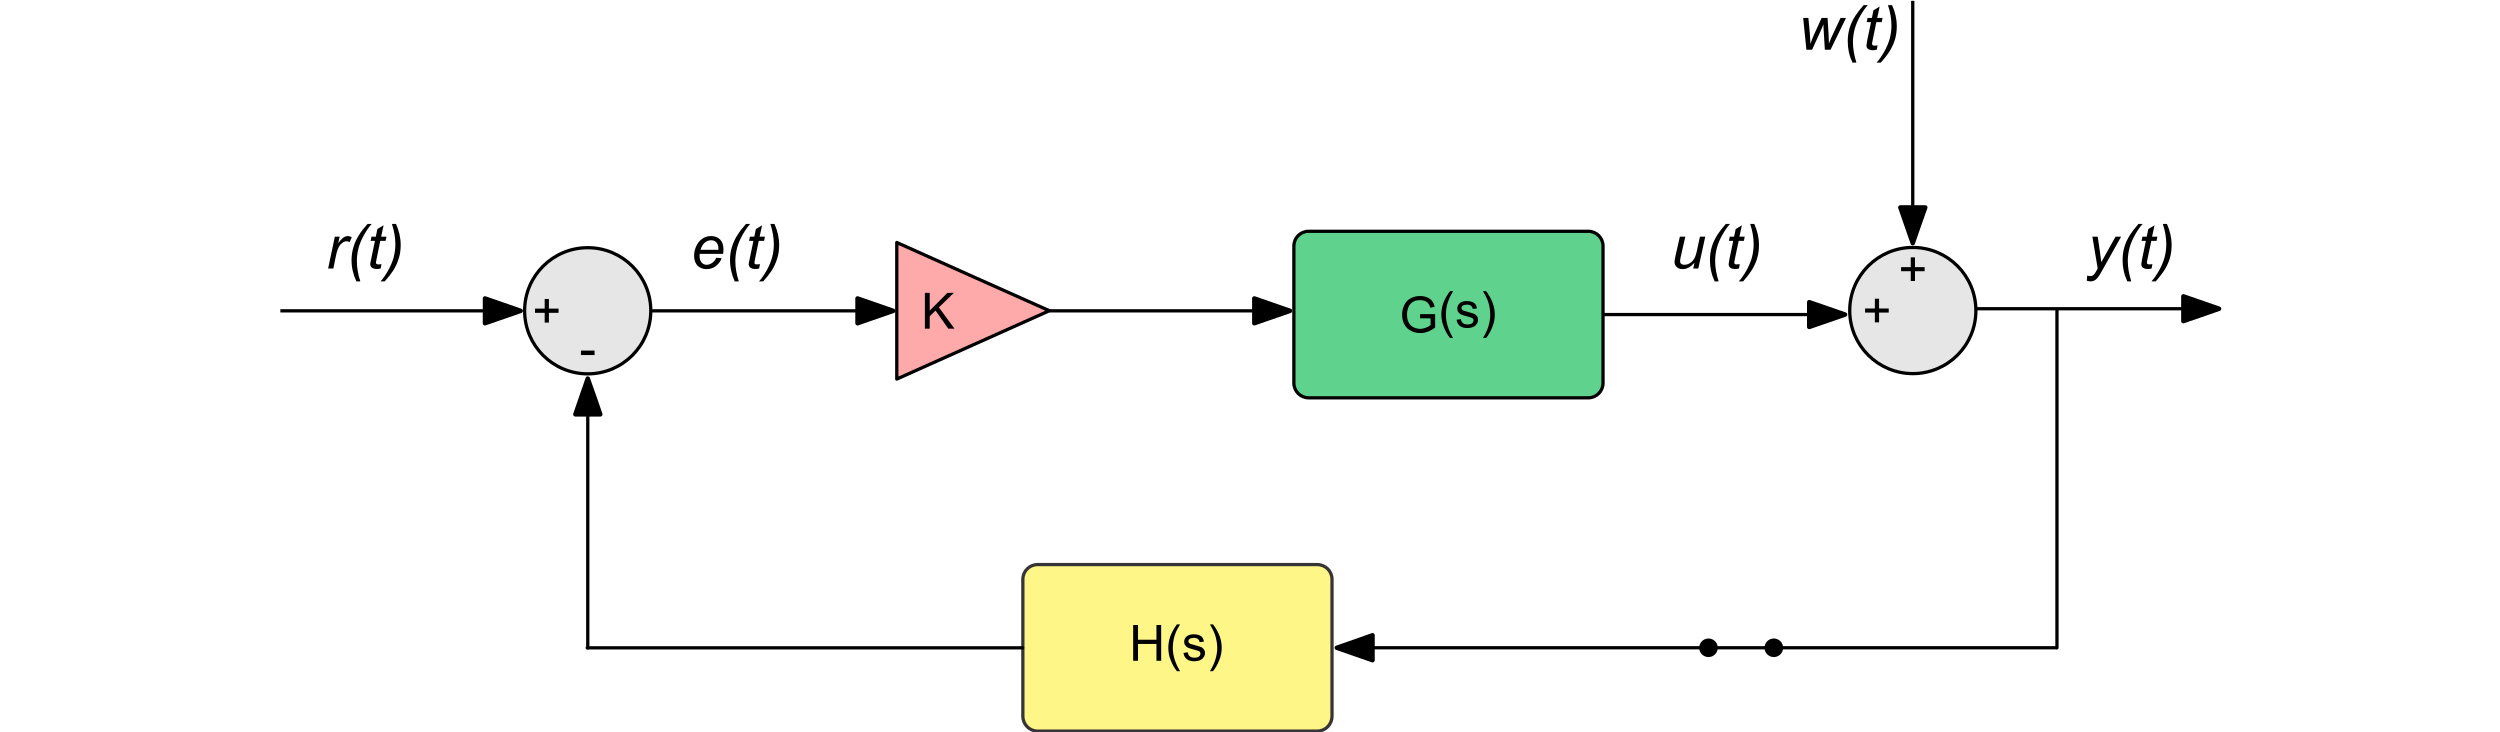
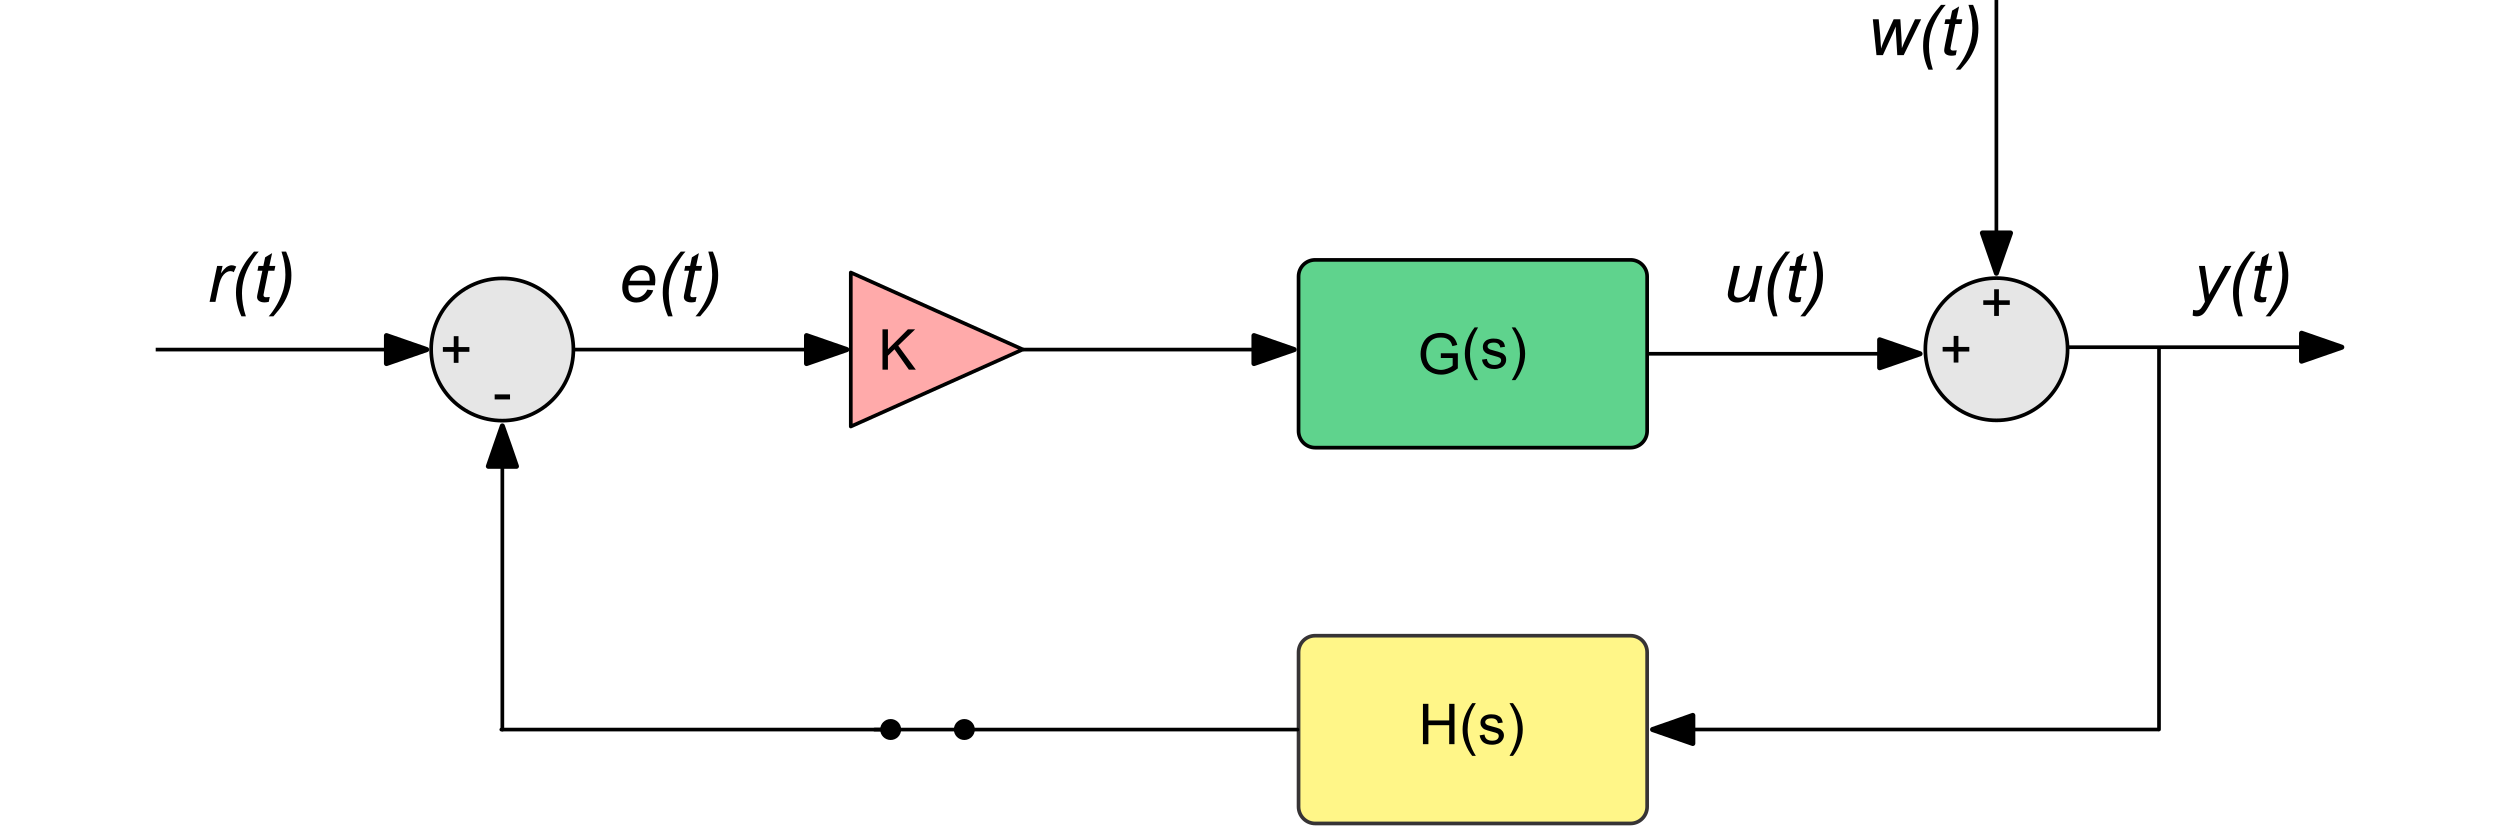
- <svg xmlns="http://www.w3.org/2000/svg" xml:space="preserve" width="714.898" height="209.303" version="1.1" style="fill-rule:evenodd" viewBox="0 0 20192.3 5911.9" id="svg2985">
+ <svg xmlns="http://www.w3.org/2000/svg" xml:space="preserve" width="634" height="209.303" version="1.1" style="fill-rule:evenodd" viewBox="0 0 17907.344 5911.9" id="svg2985">
  <defs id="defs2987">
    <style type="text/css" id="style2989">
   
    .str1 {stroke:#373435;stroke-width:26.481}
    .str0 {stroke:black;stroke-width:26.481}
    .str4 {stroke:black;stroke-width:26.481;stroke-linecap:round}
    .str3 {stroke:black;stroke-width:26.481;stroke-linecap:round;stroke-linejoin:round}
    .str2 {stroke:black;stroke-width:26.521;stroke-linecap:round;stroke-linejoin:round}
    .str5 {stroke:black;stroke-width:36.239;stroke-linecap:round;stroke-linejoin:round}
    .fil6 {fill:none}
    .fil3 {fill:#FFF688}
    .fil7 {fill:black}
    .fil0 {fill:#5FD38D}
    .fil2 {fill:#AFC6E9}
    .fil5 {fill:#E6E6E6}
    .fil4 {fill:#FFAAAA}
    .fil1 {fill:black;fill-rule:nonzero}
   
  </style>
  </defs>
-   <g id="g3269" transform="translate(2201.147,56.58204)">
-     <path class="fil0 str0" d="m 8368.424,1811.618 2259,0 c 66,0 119,53 119,119 l 0,1107 c 0,65 -53,119 -119,119 l -2259,0 c -66,0 -119,-54 -119,-119 l 0,-1107 c 0,-66 53,-119 119,-119 z" id="path2993" style="fill:#5fd38d;stroke:#000000;stroke-width:26.481" />
-     <path id="text2987" class="fil1" d="m 9268.424,2514.618 0,-34 122,0 0,108 c -18,14 -38,26 -58,33 -20,8 -40,12 -61,12 -29,0 -54,-6 -78,-19 -23,-12 -40,-29 -52,-52 -12,-23 -18,-49 -18,-77 0,-28 6,-55 18,-79 12,-24 29,-42 51,-54 22,-12 47,-18 76,-18 21,0 40,3 56,10 17,7 31,16 40,28 10,13 17,28 22,48 l -35,9 c -4,-14 -9,-26 -16,-35 -6,-8 -15,-15 -27,-20 -12,-5 -25,-7 -40,-7 -17,0 -32,2 -45,8 -13,5 -23,12 -31,21 -8,8 -14,18 -18,28 -7,18 -11,38 -11,59 0,25 4,47 13,64 9,18 22,31 39,39 17,8 35,13 54,13 16,0 32,-4 48,-10 16,-6 28,-13 36,-21 l 0,-54 -85,0 z" style="fill:#000000;fill-rule:nonzero" />
-     <path id="1" class="fil1" d="m 9510.424,2673.118 c -19,-24 -36,-53 -49,-86 -14,-33 -21,-68 -21,-103 0,-31 5,-61 15,-90 12,-33 30,-66 55,-99 l 25,0 c -15,27 -26,47 -31,59 -8,18 -14,37 -19,56 -6,25 -8,49 -8,74 0,63 19,126 58,189 l -25,0 z" style="fill:#000000;fill-rule:nonzero" />
+   <g id="g3395" transform="translate(1052.051,49.96168)">
+     <path class="fil0 str0" d="m 8368.424,1811.618 h 2259 c 66,0 119,53 119,119 v 1107 c 0,65 -53,119 -119,119 H 8368.424 c -66,0 -119,-54 -119,-119 v -1107 c 0,-66 53,-119 119,-119 z" id="path2993" style="fill:#5fd38d;stroke:#000000;stroke-width:26.481" />
+     <path id="text2987" class="fil1" d="m 9268.424,2514.618 v -34 h 122 v 108 c -18,14 -38,26 -58,33 -20,8 -40,12 -61,12 -29,0 -54,-6 -78,-19 -23,-12 -40,-29 -52,-52 -12,-23 -18,-49 -18,-77 0,-28 6,-55 18,-79 12,-24 29,-42 51,-54 22,-12 47,-18 76,-18 21,0 40,3 56,10 17,7 31,16 40,28 10,13 17,28 22,48 l -35,9 c -4,-14 -9,-26 -16,-35 -6,-8 -15,-15 -27,-20 -12,-5 -25,-7 -40,-7 -17,0 -32,2 -45,8 -13,5 -23,12 -31,21 -8,8 -14,18 -18,28 -7,18 -11,38 -11,59 0,25 4,47 13,64 9,18 22,31 39,39 17,8 35,13 54,13 16,0 32,-4 48,-10 16,-6 28,-13 36,-21 v -54 z" style="fill:#000000;fill-rule:nonzero" />
+     <path id="1" class="fil1" d="m 9510.424,2673.118 c -19,-24 -36,-53 -49,-86 -14,-33 -21,-68 -21,-103 0,-31 5,-61 15,-90 12,-33 30,-66 55,-99 h 25 c -15,27 -26,47 -31,59 -8,18 -14,37 -19,56 -6,25 -8,49 -8,74 0,63 19,126 58,189 z" style="fill:#000000;fill-rule:nonzero" />
    <path id="2" class="fil1" d="m 9563.424,2526.118 35,-5 c 2,14 7,24 16,32 9,7 22,11 38,11 16,0 28,-3 36,-10 8,-6 12,-14 12,-23 0,-8 -3,-14 -11,-19 -5,-3 -17,-7 -36,-12 -26,-7 -44,-12 -54,-17 -10,-5 -17,-11 -23,-20 -5,-8 -7,-18 -7,-28 0,-9 2,-18 6,-26 4,-8 10,-14 17,-20 6,-4 13,-7 23,-10 9,-3 20,-4 30,-4 17,0 31,2 44,7 12,5 21,11 27,19 6,8 10,19 12,33 l -34,5 c -2,-11 -7,-20 -14,-26 -8,-6 -18,-9 -32,-9 -16,0 -28,3 -35,8 -7,5 -10,12 -10,19 0,4 1,9 4,12 3,4 8,7 14,10 3,1 14,4 31,9 25,7 42,12 52,16 10,4 18,11 24,19 6,8 8,18 8,30 0,12 -3,23 -10,33 -7,11 -17,19 -30,25 -13,5 -28,8 -44,8 -27,0 -48,-5 -62,-17 -14,-11 -24,-28 -27,-50 z" style="fill:#000000;fill-rule:nonzero" />
-     <path id="3" class="fil1" d="m 9802.424,2673.118 -26,0 c 40,-63 59,-126 59,-189 0,-24 -3,-49 -8,-73 -5,-20 -11,-39 -19,-57 -5,-12 -16,-31 -32,-59 l 26,0 c 24,33 43,66 54,99 10,29 16,59 16,90 0,35 -7,70 -21,103 -13,33 -30,62 -49,86 z" style="fill:#000000;fill-rule:nonzero" />
-     <path class="fil3 str1" d="m 6179.426,4503.618 2259,0 c 66,0 119,53 119,119 l 0,1106 c 0,66 -53,120 -119,120 l -2259,0 c -66,0 -119,-54 -119,-120 l 0,-1106 c 0,-66 53,-119 119,-119 z" linespacing="125%" role="line" id="path3008" style="fill:#fff688;stroke:#373435;stroke-width:26.481" />
-     <polygon transform="translate(-4679.574,-50.38216)" id="text2995" class="fil1" points="11819,5042 11857,5042 11857,5331 11819,5331 11819,5195 11670,5195 11670,5331 11631,5331 11631,5042 11670,5042 11670,5161 11819,5161 " style="fill:#000000;fill-rule:nonzero" />
-     <path id="path3011" class="fil1" d="m 7304.426,5364.618 c -19,-24 -36,-53 -49,-86 -14,-33 -20,-68 -20,-103 0,-31 5,-61 15,-90 12,-33 30,-66 54,-99 l 26,0 c -16,27 -27,47 -32,58 -8,19 -14,37 -19,57 -5,25 -8,49 -8,74 0,63 20,126 59,189 l -26,0 z" style="fill:#000000;fill-rule:nonzero" />
-     <path id="path3013" class="fil1" d="m 7357.426,5217.618 35,-6 c 2,15 7,25 16,33 9,7 22,11 38,11 17,0 29,-3 37,-10 7,-6 11,-14 11,-23 0,-8 -3,-15 -10,-19 -5,-3 -17,-7 -37,-12 -26,-7 -43,-12 -54,-17 -10,-5 -17,-12 -22,-20 -6,-8 -8,-18 -8,-28 0,-9 2,-18 6,-26 5,-8 10,-14 18,-20 5,-4 13,-7 22,-10 10,-3 20,-4 31,-4 16,0 31,2 43,7 12,5 22,11 27,19 6,8 10,19 13,33 l -35,5 c -2,-11 -6,-20 -14,-26 -7,-6 -18,-9 -32,-9 -16,0 -28,3 -34,8 -7,5 -11,12 -11,19 0,4 2,9 4,12 3,4 8,7 14,10 4,1 14,4 31,9 25,6 43,12 53,16 10,4 17,11 23,19 6,8 9,18 9,30 0,12 -4,23 -11,33 -7,11 -17,19 -30,25 -13,5 -27,8 -44,8 -27,0 -48,-6 -62,-17 -14,-11 -23,-28 -27,-50 z" style="fill:#000000;fill-rule:nonzero" />
-     <path id="path3015" class="fil1" d="m 7596.426,5364.618 -25,0 c 39,-63 59,-126 59,-189 0,-24 -3,-49 -9,-73 -4,-20 -11,-39 -19,-57 -5,-12 -15,-31 -31,-59 l 25,0 c 25,33 43,66 55,99 10,29 15,59 15,90 0,35 -7,70 -21,103 -13,33 -30,62 -49,86 z" style="fill:#000000;fill-rule:nonzero" />
-     <path id="text2999" class="fil1" d="m 449.064,2112.118 54,-257 39,0 -12,53 c 14,-20 27,-34 39,-44 13,-9 26,-14 39,-14 9,0 20,3 32,9 l -18,41 c -7,-6 -16,-8 -24,-8 -16,0 -32,8 -48,25 -16,17 -29,48 -38,92 l -21,103 -42,0 z" style="fill:#000000;fill-rule:nonzero" />
-     <path id="path3018" class="fil1" d="m 677.064,2216.118 c -26,-56 -39,-112 -39,-171 0,-39 6,-75 16,-108 10,-34 26,-67 47,-100 13,-22 36,-50 66,-85 l 34,0 c -19,20 -39,49 -60,85 -21,37 -36,72 -46,108 -9,35 -14,70 -14,106 0,53 9,108 28,165 l -32,0 z" style="fill:#000000;fill-rule:nonzero" />
-     <path id="path3020" class="fil1" d="m 880.064,2077.118 -7,35 c -11,3 -21,4 -31,4 -17,0 -31,-4 -41,-12 -8,-7 -12,-16 -12,-27 0,-5 2,-18 7,-39 l 31,-149 -35,0 7,-34 35,0 13,-62 50,-30 -20,92 43,0 -7,34 -43,0 -29,142 c -4,18 -6,29 -6,32 0,6 2,10 5,12 3,3 7,4 14,4 10,0 18,-1 26,-2 z" style="fill:#000000;fill-rule:nonzero" />
-     <path id="path3022" class="fil1" d="m 997.064,1752.118 c 25,56 38,112 38,170 0,40 -5,76 -16,109 -10,34 -25,67 -46,100 -14,22 -36,50 -67,85 l -34,0 c 19,-20 39,-49 60,-85 21,-37 36,-73 46,-108 9,-35 14,-70 14,-106 0,-53 -9,-108 -28,-165 l 33,0 z" style="fill:#000000;fill-rule:nonzero" />
-     <path id="text3003" class="fil1" d="m 12389.064,345.118 -26,-257 42,0 11,116 4,65 c 1,4 1,14 2,29 5,-17 10,-29 13,-38 3,-9 9,-21 16,-38 l 61,-134 48,0 8,129 c 1,19 2,45 3,78 8,-22 21,-52 39,-90 l 55,-117 44,0 -125,257 -46,0 -9,-150 c -1,-10 -2,-28 -2,-55 -7,17 -15,36 -24,56 l -68,149 -46,0 z" style="fill:#000000;fill-rule:nonzero" />
-     <path id="path3025" class="fil1" d="m 12761.064,449.118 c -26,-56 -38,-112 -38,-171 0,-39 5,-75 15,-108 10,-34 26,-67 47,-100 14,-22 36,-50 66,-85 l 34,0 c -19,20 -39,49 -60,85 -21,37 -36,72 -46,108 -9,35 -14,70 -14,106 0,53 10,108 28,165 l -32,0 z" style="fill:#000000;fill-rule:nonzero" />
-     <path id="path3027" class="fil1" d="m 12964.064,310.118 -7,35 c -11,3 -21,4 -30,4 -18,0 -32,-4 -42,-12 -8,-7 -11,-16 -11,-27 0,-5 2,-18 6,-39 l 31,-149 -35,0 7,-34 35,0 13,-62 50,-30 -20,92 43,0 -7,34 -43,0 -29,142 c -4,18 -6,29 -6,32 0,6 2,9 5,12 3,3 8,4 14,4 10,0 19,-1 26,-2 z" style="fill:#000000;fill-rule:nonzero" />
-     <path id="path3029" class="fil1" d="m 13081.064,-14.882 c 25,55 38,112 38,170 0,40 -5,76 -15,109 -11,34 -26,67 -47,100 -14,22 -36,50 -67,85 l -34,0 c 19,-21 39,-49 60,-85 21,-37 36,-73 46,-108 9,-35 14,-70 14,-106 0,-53 -9,-108 -28,-165 l 33,0 z" style="fill:#000000;fill-rule:nonzero" />
-     <path id="text3007" class="fil1" d="m 14654.033,2211.118 3,-42 c 9,3 17,4 26,4 9,0 16,-2 21,-6 8,-5 15,-15 24,-30 l 14,-25 -43,-257 43,0 19,129 c 4,26 7,51 10,77 l 115,-206 45,0 -163,291 c -16,28 -30,47 -42,56 -12,9 -26,14 -42,14 -10,0 -20,-2 -30,-5 z" style="fill:#000000;fill-rule:nonzero" />
-     <path id="path3032" class="fil1" d="m 14981.033,2216.118 c -26,-56 -38,-112 -38,-171 0,-39 5,-75 15,-108 10,-34 26,-67 47,-100 14,-22 36,-50 66,-85 l 34,0 c -19,20 -39,49 -60,85 -21,37 -36,72 -46,108 -9,35 -14,70 -14,106 0,53 10,108 28,165 l -32,0 z" style="fill:#000000;fill-rule:nonzero" />
-     <path id="path3034" class="fil1" d="m 15184.033,2077.118 -7,35 c -10,3 -21,4 -30,4 -18,0 -32,-4 -42,-12 -7,-7 -11,-16 -11,-27 0,-5 2,-18 6,-39 l 31,-149 -35,0 7,-34 35,0 13,-62 50,-30 -20,92 43,0 -7,34 -42,0 -30,142 c -4,18 -6,29 -6,32 0,6 2,10 5,12 3,3 8,4 14,4 10,0 19,-1 26,-2 z" style="fill:#000000;fill-rule:nonzero" />
-     <path id="path3036" class="fil1" d="m 15301.033,1752.118 c 25,56 38,112 38,170 0,40 -5,76 -15,109 -10,34 -26,67 -47,100 -14,22 -36,50 -66,85 l -35,0 c 19,-20 39,-49 60,-85 21,-37 36,-73 46,-108 9,-35 14,-70 14,-106 0,-53 -9,-108 -28,-165 l 33,0 z" style="fill:#000000;fill-rule:nonzero" />
-     <path id="text3011" class="fil1" d="m 11485.064,2066.118 c -31,34 -62,51 -95,51 -19,0 -35,-5 -48,-16 -12,-12 -18,-26 -18,-42 0,-11 3,-29 9,-55 l 34,-149 44,0 -38,167 c -3,13 -4,24 -4,32 0,9 3,16 9,20 6,5 14,8 26,8 12,0 25,-3 36,-9 12,-6 23,-14 31,-24 9,-10 16,-22 21,-36 4,-8 8,-24 13,-46 l 24,-112 43,0 -56,257 -41,0 10,-46 z" style="fill:#000000;fill-rule:nonzero" />
-     <path id="path3039" class="fil1" d="m 11648.064,2216.118 c -26,-56 -38,-112 -38,-171 0,-39 5,-75 15,-108 10,-34 26,-67 47,-100 14,-22 36,-50 66,-85 l 34,0 c -19,20 -39,49 -60,85 -21,37 -36,72 -46,108 -9,35 -14,70 -14,106 0,53 10,108 28,165 l -32,0 z" style="fill:#000000;fill-rule:nonzero" />
-     <path id="path3041" class="fil1" d="m 11851.064,2077.118 -7,35 c -10,3 -21,4 -30,4 -18,0 -32,-4 -42,-12 -7,-7 -11,-16 -11,-27 0,-5 2,-18 6,-39 l 31,-149 -35,0 7,-34 35,0 13,-62 50,-30 -20,92 43,0 -7,34 -42,0 -30,142 c -4,18 -6,29 -6,32 0,6 2,10 5,12 3,3 8,4 14,4 10,0 19,-1 26,-2 z" style="fill:#000000;fill-rule:nonzero" />
-     <path id="path3043" class="fil1" d="m 11968.064,1752.118 c 25,56 38,112 38,170 0,40 -5,76 -15,109 -10,34 -26,67 -47,100 -14,22 -36,50 -66,85 l -35,0 c 19,-20 39,-49 60,-85 21,-37 36,-73 46,-108 9,-35 14,-70 14,-106 0,-53 -9,-108 -28,-165 l 33,0 z" style="fill:#000000;fill-rule:nonzero" />
-     <path id="text3015" class="fil1" d="m 3584.064,2025.118 43,4 c -6,21 -21,41 -42,60 -22,19 -49,28 -79,28 -19,0 -37,-4 -53,-13 -15,-8 -28,-21 -36,-38 -8,-17 -12,-36 -12,-57 0,-28 6,-55 19,-81 13,-27 30,-46 51,-59 20,-13 43,-19 67,-19 30,0 55,10 73,28 18,19 27,45 27,78 0,12 -1,25 -3,38 l -189,0 c -1,5 -1,10 -1,14 0,24 5,42 16,55 11,13 25,19 41,19 15,0 30,-5 44,-15 15,-10 26,-24 34,-42 z m -127,-64 144,0 c 0,-5 0,-8 0,-10 0,-22 -5,-38 -16,-50 -11,-12 -25,-17 -43,-17 -18,0 -35,6 -51,19 -15,13 -27,32 -34,58 z" style="fill:#000000;fill-rule:nonzero" />
-     <path id="path3046" class="fil1" d="m 3733.064,2216.118 c -25,-56 -38,-112 -38,-171 0,-39 5,-75 16,-108 10,-34 25,-67 47,-100 13,-22 35,-50 66,-85 l 34,0 c -19,20 -39,49 -60,85 -21,37 -36,72 -46,108 -9,35 -14,70 -14,106 0,53 9,108 28,165 l -33,0 z" style="fill:#000000;fill-rule:nonzero" />
-     <path id="path3048" class="fil1" d="m 3937.064,2077.118 -7,35 c -11,3 -21,4 -31,4 -17,0 -31,-4 -41,-12 -8,-7 -12,-16 -12,-27 0,-5 2,-18 7,-39 l 31,-149 -35,0 7,-34 35,0 13,-62 50,-30 -20,92 43,0 -7,34 -43,0 -29,142 c -4,18 -6,29 -6,32 0,6 2,10 4,12 3,3 8,4 15,4 10,0 18,-1 26,-2 z" style="fill:#000000;fill-rule:nonzero" />
-     <path id="path3050" class="fil1" d="m 4054.064,1752.118 c 25,56 38,112 38,170 0,40 -5,76 -16,109 -10,34 -25,67 -46,100 -14,22 -36,50 -67,85 l -34,0 c 19,-20 39,-49 60,-85 21,-37 36,-73 46,-108 9,-35 14,-70 14,-106 0,-53 -10,-108 -28,-165 l 33,0 z" style="fill:#000000;fill-rule:nonzero" />
-     <polygon transform="translate(63.06361,-49.88216)" id="path5408" class="fil4 str2" points="4979,3055 4979,2503 4979,1952 5595,2228 6211,2503 5595,2779 " linespacing="125%" role="line" type="star" sides="3" cx="128.794" cy="502.334" r1="37.894" r2="18.947" arg1="0" arg2="1.047" flatsided="false" rounded="0" randomized="0" transform-center-x="-6.106" style="fill:#ffaaaa;stroke:#000000;stroke-width:26.521;stroke-linecap:round;stroke-linejoin:round" />
-     <polygon transform="translate(63.06361,-49.88216)" id="text3019" class="fil1" points="5245,2359 5245,2502 5388,2359 5440,2359 5319,2476 5445,2648 5395,2648 5292,2502 5245,2548 5245,2648 5206,2648 5206,2359 " style="fill:#000000;fill-rule:nonzero" />
+     <path id="3" class="fil1" d="m 9802.424,2673.118 h -26 c 40,-63 59,-126 59,-189 0,-24 -3,-49 -8,-73 -5,-20 -11,-39 -19,-57 -5,-12 -16,-31 -32,-59 h 26 c 24,33 43,66 54,99 10,29 16,59 16,90 0,35 -7,70 -21,103 -13,33 -30,62 -49,86 z" style="fill:#000000;fill-rule:nonzero" />
+     <path id="text2999" class="fil1" d="m 449.064,2112.118 54,-257 h 39 l -12,53 c 14,-20 27,-34 39,-44 13,-9 26,-14 39,-14 9,0 20,3 32,9 l -18,41 c -7,-6 -16,-8 -24,-8 -16,0 -32,8 -48,25 -16,17 -29,48 -38,92 l -21,103 z" style="fill:#000000;fill-rule:nonzero" />
+     <path id="path3018" class="fil1" d="m 677.064,2216.118 c -26,-56 -39,-112 -39,-171 0,-39 6,-75 16,-108 10,-34 26,-67 47,-100 13,-22 36,-50 66,-85 h 34 c -19,20 -39,49 -60,85 -21,37 -36,72 -46,108 -9,35 -14,70 -14,106 0,53 9,108 28,165 z" style="fill:#000000;fill-rule:nonzero" />
+     <path id="path3020" class="fil1" d="m 880.064,2077.118 -7,35 c -11,3 -21,4 -31,4 -17,0 -31,-4 -41,-12 -8,-7 -12,-16 -12,-27 0,-5 2,-18 7,-39 l 31,-149 h -35 l 7,-34 h 35 l 13,-62 50,-30 -20,92 h 43 l -7,34 h -43 l -29,142 c -4,18 -6,29 -6,32 0,6 2,10 5,12 3,3 7,4 14,4 10,0 18,-1 26,-2 z" style="fill:#000000;fill-rule:nonzero" />
+     <path id="path3022" class="fil1" d="m 997.064,1752.118 c 25,56 38,112 38,170 0,40 -5,76 -16,109 -10,34 -25,67 -46,100 -14,22 -36,50 -67,85 h -34 c 19,-20 39,-49 60,-85 21,-37 36,-73 46,-108 9,-35 14,-70 14,-106 0,-53 -9,-108 -28,-165 z" style="fill:#000000;fill-rule:nonzero" />
+     <path id="text3003" class="fil1" d="m 12389.064,345.118 -26,-257 h 42 l 11,116 4,65 c 1,4 1,14 2,29 5,-17 10,-29 13,-38 3,-9 9,-21 16,-38 l 61,-134 h 48 l 8,129 c 1,19 2,45 3,78 8,-22 21,-52 39,-90 l 55,-117 h 44 l -125,257 h -46 l -9,-150 c -1,-10 -2,-28 -2,-55 -7,17 -15,36 -24,56 l -68,149 z" style="fill:#000000;fill-rule:nonzero" />
+     <path id="path3025" class="fil1" d="m 12761.064,449.118 c -26,-56 -38,-112 -38,-171 0,-39 5,-75 15,-108 10,-34 26,-67 47,-100 14,-22 36,-50 66,-85 h 34 c -19,20 -39,49 -60,85 -21,37 -36,72 -46,108 -9,35 -14,70 -14,106 0,53 10,108 28,165 z" style="fill:#000000;fill-rule:nonzero" />
+     <path id="path3027" class="fil1" d="m 12964.064,310.118 -7,35 c -11,3 -21,4 -30,4 -18,0 -32,-4 -42,-12 -8,-7 -11,-16 -11,-27 0,-5 2,-18 6,-39 l 31,-149 h -35 l 7,-34 h 35 l 13,-62 50,-30 -20,92 h 43 l -7,34 h -43 l -29,142 c -4,18 -6,29 -6,32 0,6 2,9 5,12 3,3 8,4 14,4 10,0 19,-1 26,-2 z" style="fill:#000000;fill-rule:nonzero" />
+     <path id="path3029" class="fil1" d="m 13081.064,-14.882 c 25,55 38,112 38,170 0,40 -5,76 -15,109 -11,34 -26,67 -47,100 -14,22 -36,50 -67,85 h -34 c 19,-21 39,-49 60,-85 21,-37 36,-73 46,-108 9,-35 14,-70 14,-106 0,-53 -9,-108 -28,-165 z" style="fill:#000000;fill-rule:nonzero" />
+     <path id="text3007" class="fil1" d="m 14654.033,2211.118 3,-42 c 9,3 17,4 26,4 9,0 16,-2 21,-6 8,-5 15,-15 24,-30 l 14,-25 -43,-257 h 43 l 19,129 c 4,26 7,51 10,77 l 115,-206 h 45 l -163,291 c -16,28 -30,47 -42,56 -12,9 -26,14 -42,14 -10,0 -20,-2 -30,-5 z" style="fill:#000000;fill-rule:nonzero" />
+     <path id="path3032" class="fil1" d="m 14981.033,2216.118 c -26,-56 -38,-112 -38,-171 0,-39 5,-75 15,-108 10,-34 26,-67 47,-100 14,-22 36,-50 66,-85 h 34 c -19,20 -39,49 -60,85 -21,37 -36,72 -46,108 -9,35 -14,70 -14,106 0,53 10,108 28,165 z" style="fill:#000000;fill-rule:nonzero" />
+     <path id="path3034" class="fil1" d="m 15184.033,2077.118 -7,35 c -10,3 -21,4 -30,4 -18,0 -32,-4 -42,-12 -7,-7 -11,-16 -11,-27 0,-5 2,-18 6,-39 l 31,-149 h -35 l 7,-34 h 35 l 13,-62 50,-30 -20,92 h 43 l -7,34 h -42 l -30,142 c -4,18 -6,29 -6,32 0,6 2,10 5,12 3,3 8,4 14,4 10,0 19,-1 26,-2 z" style="fill:#000000;fill-rule:nonzero" />
+     <path id="path3036" class="fil1" d="m 15301.033,1752.118 c 25,56 38,112 38,170 0,40 -5,76 -15,109 -10,34 -26,67 -47,100 -14,22 -36,50 -66,85 h -35 c 19,-20 39,-49 60,-85 21,-37 36,-73 46,-108 9,-35 14,-70 14,-106 0,-53 -9,-108 -28,-165 z" style="fill:#000000;fill-rule:nonzero" />
+     <path id="text3011" class="fil1" d="m 11485.064,2066.118 c -31,34 -62,51 -95,51 -19,0 -35,-5 -48,-16 -12,-12 -18,-26 -18,-42 0,-11 3,-29 9,-55 l 34,-149 h 44 l -38,167 c -3,13 -4,24 -4,32 0,9 3,16 9,20 6,5 14,8 26,8 12,0 25,-3 36,-9 12,-6 23,-14 31,-24 9,-10 16,-22 21,-36 4,-8 8,-24 13,-46 l 24,-112 h 43 l -56,257 h -41 z" style="fill:#000000;fill-rule:nonzero" />
+     <path id="path3039" class="fil1" d="m 11648.064,2216.118 c -26,-56 -38,-112 -38,-171 0,-39 5,-75 15,-108 10,-34 26,-67 47,-100 14,-22 36,-50 66,-85 h 34 c -19,20 -39,49 -60,85 -21,37 -36,72 -46,108 -9,35 -14,70 -14,106 0,53 10,108 28,165 z" style="fill:#000000;fill-rule:nonzero" />
+     <path id="path3041" class="fil1" d="m 11851.064,2077.118 -7,35 c -10,3 -21,4 -30,4 -18,0 -32,-4 -42,-12 -7,-7 -11,-16 -11,-27 0,-5 2,-18 6,-39 l 31,-149 h -35 l 7,-34 h 35 l 13,-62 50,-30 -20,92 h 43 l -7,34 h -42 l -30,142 c -4,18 -6,29 -6,32 0,6 2,10 5,12 3,3 8,4 14,4 10,0 19,-1 26,-2 z" style="fill:#000000;fill-rule:nonzero" />
+     <path id="path3043" class="fil1" d="m 11968.064,1752.118 c 25,56 38,112 38,170 0,40 -5,76 -15,109 -10,34 -26,67 -47,100 -14,22 -36,50 -66,85 h -35 c 19,-20 39,-49 60,-85 21,-37 36,-73 46,-108 9,-35 14,-70 14,-106 0,-53 -9,-108 -28,-165 z" style="fill:#000000;fill-rule:nonzero" />
+     <path id="text3015" class="fil1" d="m 3584.064,2025.118 43,4 c -6,21 -21,41 -42,60 -22,19 -49,28 -79,28 -19,0 -37,-4 -53,-13 -15,-8 -28,-21 -36,-38 -8,-17 -12,-36 -12,-57 0,-28 6,-55 19,-81 13,-27 30,-46 51,-59 20,-13 43,-19 67,-19 30,0 55,10 73,28 18,19 27,45 27,78 0,12 -1,25 -3,38 h -189 c -1,5 -1,10 -1,14 0,24 5,42 16,55 11,13 25,19 41,19 15,0 30,-5 44,-15 15,-10 26,-24 34,-42 z m -127,-64 h 144 c 0,-5 0,-8 0,-10 0,-22 -5,-38 -16,-50 -11,-12 -25,-17 -43,-17 -18,0 -35,6 -51,19 -15,13 -27,32 -34,58 z" style="fill:#000000;fill-rule:nonzero" />
+     <path id="path3046" class="fil1" d="m 3733.064,2216.118 c -25,-56 -38,-112 -38,-171 0,-39 5,-75 16,-108 10,-34 25,-67 47,-100 13,-22 35,-50 66,-85 h 34 c -19,20 -39,49 -60,85 -21,37 -36,72 -46,108 -9,35 -14,70 -14,106 0,53 9,108 28,165 z" style="fill:#000000;fill-rule:nonzero" />
+     <path id="path3048" class="fil1" d="m 3937.064,2077.118 -7,35 c -11,3 -21,4 -31,4 -17,0 -31,-4 -41,-12 -8,-7 -12,-16 -12,-27 0,-5 2,-18 7,-39 l 31,-149 h -35 l 7,-34 h 35 l 13,-62 50,-30 -20,92 h 43 l -7,34 h -43 l -29,142 c -4,18 -6,29 -6,32 0,6 2,10 4,12 3,3 8,4 15,4 10,0 18,-1 26,-2 z" style="fill:#000000;fill-rule:nonzero" />
+     <path id="path3050" class="fil1" d="m 4054.064,1752.118 c 25,56 38,112 38,170 0,40 -5,76 -16,109 -10,34 -25,67 -46,100 -14,22 -36,50 -67,85 h -34 c 19,-20 39,-49 60,-85 21,-37 36,-73 46,-108 9,-35 14,-70 14,-106 0,-53 -10,-108 -28,-165 z" style="fill:#000000;fill-rule:nonzero" />
+     <polygon transform="translate(63.06361,-49.88216)" id="path5408" class="fil4 str2" points="6211,2503 5595,2779 4979,3055 4979,2503 4979,1952 5595,2228 " linespacing="125%" role="line" type="star" sides="3" cx="128.794" cy="502.334" r1="37.894" r2="18.947" arg1="0" arg2="1.047" flatsided="false" rounded="0" randomized="0" transform-center-x="-6.106" style="fill:#ffaaaa;stroke:#000000;stroke-width:26.521;stroke-linecap:round;stroke-linejoin:round" />
+     <polygon transform="translate(63.06361,-49.88216)" id="text3019" class="fil1" points="5319,2476 5445,2648 5395,2648 5292,2502 5245,2548 5245,2648 5206,2648 5206,2359 5245,2359 5245,2502 5388,2359 5440,2359 " style="fill:#000000;fill-rule:nonzero" />
    <path id="path3052" class="fil5 str0" d="m 13758.064,2452.118 c 0,281 -228,509 -509,509 -281,0 -510,-228 -510,-509 0,-282 229,-510 510,-510 281,0 509,228 509,510 z" linespacing="125%" role="line" type="arc" cx="535.886" cy="513.951" rx="15.152" ry="15.152" style="fill:#e6e6e6;stroke:#000000;stroke-width:26.481" />
    <path id="path3822" class="fil5 str0" d="m 3055.064,2453.118 c 0,282 -228,510 -509,510 -282,0 -510,-228 -510,-510 0,-281 228,-509 510,-509 281,0 509,228 509,509 z" ry="15.152" rx="15.152" cy="513.951" cx="535.886" type="arc" style="fill:#e6e6e6;stroke:#000000;stroke-width:26.481" />
    <line id="path3824" class="fil6 str0" x1="6273.064" y1="2454.118" x2="8192.064" y2="2454.118" connector-curvature="0" style="fill:none;stroke:#000000;stroke-width:26.481" />
    <line id="path4270" class="fil6 str0" x1="10751.063" y1="2484.118" x2="12691.063" y2="2484.118" connector-curvature="0" style="fill:none;stroke:#000000;stroke-width:26.481" />
    <line id="path4272" class="fil6 str0" x1="13765.063" y1="2437.118" x2="15705.063" y2="2437.118" connector-curvature="0" style="fill:none;stroke:#000000;stroke-width:26.481" />
-     <line id="path4276" class="fil6 str3" x1="11610.853" y1="5175.618" x2="8608.066" y2="5175.618" connector-curvature="0" style="fill:none;stroke:#000000;stroke-width:26.481;stroke-linecap:round;stroke-linejoin:round" />
    <line id="path4278" class="fil6 str3" x1="14412.9" y1="5175.553" x2="14412.9" y2="2443.44" connector-curvature="0" style="fill:none;stroke:#000000;stroke-width:26.481;stroke-linecap:round;stroke-linejoin:round" />
-     <line id="path4280" class="fil6 str3" x1="6058.191" y1="5176.118" x2="2541.54" y2="5176.118" connector-curvature="0" style="fill:none;stroke:#000000;stroke-width:26.481;stroke-linecap:round;stroke-linejoin:round" />
+     <line id="path4280" class="fil6 str3" x1="5301.608" y1="5176.118" x2="2538.702" y2="5176.118" connector-curvature="0" style="fill:none;stroke:#000000;stroke-width:26.475;stroke-linecap:round;stroke-linejoin:round;stroke-dasharray:none" />
    <line id="path4646" class="fil6 str4" x1="2546.064" y1="3017.118" x2="2546.064" y2="5176.118" connector-curvature="0" style="fill:none;stroke:#000000;stroke-width:26.481;stroke-linecap:round" />
-     <polygon transform="translate(63.06361,-49.88216)" id="text5390" class="fil1" points="2057,2520 2057,2486 2135,2486 2135,2408 2169,2408 2169,2486 2247,2486 2247,2520 2169,2520 2169,2599 2135,2599 2135,2520 " style="fill:#000000;fill-rule:nonzero" />
+     <polygon transform="translate(63.06361,-49.88216)" id="text5390" class="fil1" points="2169,2408 2169,2486 2247,2486 2247,2520 2169,2520 2169,2599 2135,2599 2135,2520 2057,2520 2057,2486 2135,2486 2135,2408 " style="fill:#000000;fill-rule:nonzero" />
    <polygon transform="translate(63.06361,-49.88216)" id="text5394" class="fil1" points="2538,2825 2538,2861 2428,2861 2428,2825 " style="fill:#000000;fill-rule:nonzero" />
-     <polygon transform="translate(63.06361,-49.88216)" id="text5398" class="fil1" points="12800,2518 12800,2485 12879,2485 12879,2406 12913,2406 12913,2485 12991,2485 12991,2518 12913,2518 12913,2597 12879,2597 12879,2518 " style="fill:#000000;fill-rule:nonzero" />
-     <polygon transform="translate(63.06361,-49.88216)" id="text5402" class="fil1" points="13091,2184 13091,2151 13169,2151 13169,2072 13203,2072 13203,2151 13281,2151 13281,2184 13203,2184 13203,2263 13169,2263 13169,2184 " style="fill:#000000;fill-rule:nonzero" />
+     <polygon transform="translate(63.06361,-49.88216)" id="text5398" class="fil1" points="12913,2406 12913,2485 12991,2485 12991,2518 12913,2518 12913,2597 12879,2597 12879,2518 12800,2518 12800,2485 12879,2485 12879,2406 " style="fill:#000000;fill-rule:nonzero" />
+     <polygon transform="translate(63.06361,-49.88216)" id="text5402" class="fil1" points="13203,2072 13203,2151 13281,2151 13281,2184 13203,2184 13203,2263 13169,2263 13169,2184 13091,2184 13091,2151 13169,2151 13169,2072 " style="fill:#000000;fill-rule:nonzero" />
    <line id="path5406" class="fil6 str0" x1="13248.063" y1="-49.882" x2="13248.063" y2="1890.118" linespacing="125%" role="line" connector-curvature="0" style="fill:none;stroke:#000000;stroke-width:26.481" />
    <line id="path5410" class="fil6 str0" x1="3064.064" y1="2454.118" x2="4983.064" y2="2454.118" connector-curvature="0" style="fill:none;stroke:#000000;stroke-width:26.481" />
    <line id="path5412" class="fil6 str0" x1="63.064" y1="2454.118" x2="1982.064" y2="2454.118" connector-curvature="0" style="fill:none;stroke:#000000;stroke-width:26.481" />
-     <polygon transform="translate(63.06361,-49.88216)" id="path5980" class="fil7 str5" points="1653,2604 1653,2504 1653,2404 1797,2454 1941,2504 1797,2554 " type="star" sides="3" cx="49.286" cy="45.856" r1="6.074" r2="3.037" arg1="0" arg2="1.047" flatsided="false" rounded="0" randomized="0" transform-center-x="-1.429" style="fill:#000000;stroke:#000000;stroke-width:36.239;stroke-linecap:round;stroke-linejoin:round" />
-     <polygon transform="translate(63.06361,-49.88216)" id="path5980_0" class="fil7 str5" points="2584,3340 2483,3340 2383,3340 2433,3195 2483,3051 2534,3195 " type="star" sides="3" cx="49.286" cy="45.856" r1="6.074" r2="3.037" arg1="0" arg2="1.047" flatsided="false" rounded="0" randomized="0" transform-center-x="-1.429" style="fill:#000000;stroke:#000000;stroke-width:36.239;stroke-linecap:round;stroke-linejoin:round" />
-     <polygon transform="translate(63.06361,-49.88216)" id="path5980_1" class="fil7 str5" points="4662,2604 4662,2504 4662,2404 4806,2454 4950,2504 4806,2554 " type="star" sides="3" cx="49.286" cy="45.856" r1="6.074" r2="3.037" arg1="0" arg2="1.047" flatsided="false" rounded="0" randomized="0" transform-center-x="-1.429" style="fill:#000000;stroke:#000000;stroke-width:36.239;stroke-linecap:round;stroke-linejoin:round" />
-     <polygon transform="translate(63.06361,-49.88216)" id="path5980_2" class="fil7 str5" points="7867,2604 7867,2504 7867,2404 8011,2454 8155,2504 8011,2554 " type="star" sides="3" cx="49.286" cy="45.856" r1="6.074" r2="3.037" arg1="0" arg2="1.047" flatsided="false" rounded="0" randomized="0" transform-center-x="-1.429" style="fill:#000000;stroke:#000000;stroke-width:36.239;stroke-linecap:round;stroke-linejoin:round" />
-     <polygon transform="translate(63.06361,-49.88216)" id="path5980_3" class="fil7 str5" points="12349,2634 12349,2534 12349,2434 12494,2484 12638,2534 12494,2584 " type="star" sides="3" cx="49.286" cy="45.856" r1="6.074" r2="3.037" arg1="0" arg2="1.047" flatsided="false" rounded="0" randomized="0" transform-center-x="-1.429" style="fill:#000000;stroke:#000000;stroke-width:36.239;stroke-linecap:round;stroke-linejoin:round" />
-     <polygon transform="translate(63.06361,-49.88216)" id="path5980_4" class="fil7 str5" points="13085,1669 13185,1669 13286,1669 13235,1813 13185,1957 13135,1813 " type="star" sides="3" cx="49.286" cy="45.856" r1="6.074" r2="3.037" arg1="0" arg2="1.047" flatsided="false" rounded="0" randomized="0" transform-center-x="-1.429" style="fill:#000000;stroke:#000000;stroke-width:36.239;stroke-linecap:round;stroke-linejoin:round" />
-     <polygon transform="translate(63.06361,-49.88216)" id="path5980_5" class="fil7 str5" points="15371,2587 15371,2487 15371,2387 15515,2437 15659,2487 15515,2537 " type="star" sides="3" cx="49.286" cy="45.856" r1="6.074" r2="3.037" arg1="0" arg2="1.047" flatsided="false" rounded="0" randomized="0" transform-center-x="-1.429" style="fill:#000000;stroke:#000000;stroke-width:36.239;stroke-linecap:round;stroke-linejoin:round" />
-     <polygon transform="translate(-4679.574,-50.38216)" id="path5980_7" class="fil7 str5" points="13420,5176 13276,5226 13420,5276 13564,5326 13564,5226 13564,5125 " type="star" sides="3" cx="49.286" cy="45.856" r1="6.074" r2="3.037" arg1="0" arg2="1.047" flatsided="false" rounded="0" randomized="0" transform-center-x="-1.429" style="fill:#000000;stroke:#000000;stroke-width:36.239;stroke-linecap:round;stroke-linejoin:round" />
-     <path transform="matrix(30.00568,0,0,30.00568,-5708.591,284.6478)" d="m 578.815,163.002 a 2.031,2.031 0 0 1 -2.031,2.031 2.031,2.031 0 0 1 -2.031,-2.031 2.031,2.031 0 0 1 2.031,-2.031 2.031,2.031 0 0 1 2.031,2.031 z" id="path3084" style="fill:#000000;stroke:#000000;stroke-width:0.941;stroke-linecap:round;stroke-linejoin:round;stroke-miterlimit:4;stroke-opacity:1;stroke-dasharray:none" />
-     <path style="fill:#000000;stroke:#000000;stroke-width:0.941;stroke-linecap:round;stroke-linejoin:round;stroke-miterlimit:4;stroke-opacity:1;stroke-dasharray:none" id="path3149" d="m 578.815,163.002 a 2.031,2.031 0 0 1 -2.031,2.031 2.031,2.031 0 0 1 -2.031,-2.031 2.031,2.031 0 0 1 2.031,-2.031 2.031,2.031 0 0 1 2.031,2.031 z" transform="matrix(30.00568,0,0,30.00568,-5180.834,284.6478)" />
-     <line style="fill:none;stroke:#000000;stroke-width:26.481;stroke-linecap:round;stroke-linejoin:round" connector-curvature="0" y2="5175.618" x2="11539.784" y1="5175.618" x1="14409.416" class="fil6 str3" id="line3151" />
+     <polygon transform="translate(63.06361,-49.88216)" id="path5980" class="fil7 str5" points="1941,2504 1797,2554 1653,2604 1653,2504 1653,2404 1797,2454 " type="star" sides="3" cx="49.286" cy="45.856" r1="6.074" r2="3.037" arg1="0" arg2="1.047" flatsided="false" rounded="0" randomized="0" transform-center-x="-1.429" style="fill:#000000;stroke:#000000;stroke-width:36.239;stroke-linecap:round;stroke-linejoin:round" />
+     <polygon transform="translate(63.06361,-49.88216)" id="path5980_0" class="fil7 str5" points="2483,3051 2534,3195 2584,3340 2483,3340 2383,3340 2433,3195 " type="star" sides="3" cx="49.286" cy="45.856" r1="6.074" r2="3.037" arg1="0" arg2="1.047" flatsided="false" rounded="0" randomized="0" transform-center-x="-1.429" style="fill:#000000;stroke:#000000;stroke-width:36.239;stroke-linecap:round;stroke-linejoin:round" />
+     <polygon transform="translate(63.06361,-49.88216)" id="path5980_1" class="fil7 str5" points="4950,2504 4806,2554 4662,2604 4662,2504 4662,2404 4806,2454 " type="star" sides="3" cx="49.286" cy="45.856" r1="6.074" r2="3.037" arg1="0" arg2="1.047" flatsided="false" rounded="0" randomized="0" transform-center-x="-1.429" style="fill:#000000;stroke:#000000;stroke-width:36.239;stroke-linecap:round;stroke-linejoin:round" />
+     <polygon transform="translate(63.06361,-49.88216)" id="path5980_2" class="fil7 str5" points="8155,2504 8011,2554 7867,2604 7867,2504 7867,2404 8011,2454 " type="star" sides="3" cx="49.286" cy="45.856" r1="6.074" r2="3.037" arg1="0" arg2="1.047" flatsided="false" rounded="0" randomized="0" transform-center-x="-1.429" style="fill:#000000;stroke:#000000;stroke-width:36.239;stroke-linecap:round;stroke-linejoin:round" />
+     <polygon transform="translate(63.06361,-49.88216)" id="path5980_3" class="fil7 str5" points="12638,2534 12494,2584 12349,2634 12349,2534 12349,2434 12494,2484 " type="star" sides="3" cx="49.286" cy="45.856" r1="6.074" r2="3.037" arg1="0" arg2="1.047" flatsided="false" rounded="0" randomized="0" transform-center-x="-1.429" style="fill:#000000;stroke:#000000;stroke-width:36.239;stroke-linecap:round;stroke-linejoin:round" />
+     <polygon transform="translate(63.06361,-49.88216)" id="path5980_4" class="fil7 str5" points="13185,1957 13135,1813 13085,1669 13185,1669 13286,1669 13235,1813 " type="star" sides="3" cx="49.286" cy="45.856" r1="6.074" r2="3.037" arg1="0" arg2="1.047" flatsided="false" rounded="0" randomized="0" transform-center-x="-1.429" style="fill:#000000;stroke:#000000;stroke-width:36.239;stroke-linecap:round;stroke-linejoin:round" />
+     <polygon transform="translate(63.06361,-49.88216)" id="path5980_5" class="fil7 str5" points="15659,2487 15515,2537 15371,2587 15371,2487 15371,2387 15515,2437 " type="star" sides="3" cx="49.286" cy="45.856" r1="6.074" r2="3.037" arg1="0" arg2="1.047" flatsided="false" rounded="0" randomized="0" transform-center-x="-1.429" style="fill:#000000;stroke:#000000;stroke-width:36.239;stroke-linecap:round;stroke-linejoin:round" />
+     <g id="g1" transform="translate(-14.1631)">
+       <path class="fil3 str1" d="m 8382.587,4503.618 h 2258.997 c 65.999,0 118.999,53 118.999,119 v 1106 c 0,66 -53,120 -118.999,120 H 8382.587 c -66,0 -119,-54 -119,-120 v -1106 c 0,-66 53,-119 119,-119 z" linespacing="125%" role="line" id="path3008" style="fill:#fff688;stroke:#373435;stroke-width:26.481" />
+       <polygon transform="translate(-2476.413,-50.38216)" id="text2995" class="fil1" points="11819,5042 11857,5042 11857,5331 11819,5331 11819,5195 11670,5195 11670,5331 11631,5331 11631,5042 11670,5042 11670,5161 11819,5161 " style="fill:#000000;fill-rule:nonzero" />
+       <path id="path3011" class="fil1" d="m 9507.587,5364.618 c -19,-24 -36,-53 -49,-86 -14,-33 -20,-68 -20,-103 0,-31 5,-61 15,-90 12,-33 30,-66 54,-99 h 26 c -16,27 -27,47 -32,58 -8,19 -14,37 -19,57 -5,25 -8,49 -8,74 0,63 20,126 59,189 z" style="fill:#000000;fill-rule:nonzero" />
+       <path id="path3013" class="fil1" d="m 9560.587,5217.618 35,-6 c 2,15 7,25 16,33 9,7 22,11 38,11 17,0 29,-3 37,-10 7,-6 11,-14 11,-23 0,-8 -3,-15 -10,-19 -5,-3 -17,-7 -37,-12 -26,-7 -43,-12 -54,-17 -10,-5 -17,-12 -22,-20 -6,-8 -8,-18 -8,-28 0,-9 2,-18 6,-26 5,-8 10,-14 18,-20 5,-4 13,-7 22,-10 10,-3 20,-4 31,-4 16,0 31,2 43,7 12,5 22,11 27,19 6,8 10,19 13,33 l -35,5 c -2,-11 -6,-20 -14,-26 -7,-6 -18,-9 -32,-9 -16,0 -28,3 -34,8 -7,5 -11,12 -11,19 0,4 2,9 4,12 3,4 8,7 14,10 4,1 14,4 31,9 25,6 43,12 53,16 10,4 17,11 23,19 6,8 9,18 9,30 0,12 -4,23 -11,33 -7,11 -17,19 -30,25 -13,5 -27,8 -44,8 -27,0 -48,-6 -62,-17 -14,-11 -23,-28 -27,-50 z" style="fill:#000000;fill-rule:nonzero" />
+       <path id="path3015" class="fil1" d="m 9799.587,5364.618 h -25 c 39,-63 59,-126 59,-189 0,-24 -3,-49 -9,-73 -4,-20 -11,-39 -19,-57 -5,-12 -15,-31 -31,-59 h 25 c 25,33 43,66 55,99 10,29 15,59 15,90 0,35 -7,70 -21,103 -13,33 -30,62 -49,86 z" style="fill:#000000;fill-rule:nonzero" />
+       <polygon transform="translate(-2476.413,-50.38216)" id="path5980_7" class="fil7 str5" points="13420,5176 13276,5226 13420,5276 13564,5326 13564,5226 13564,5125 " type="star" sides="3" cx="49.286" cy="45.856" r1="6.074" r2="3.037" arg1="0" arg2="1.047" flatsided="false" rounded="0" randomized="0" transform-center-x="-1.429" style="fill:#000000;stroke:#000000;stroke-width:36.239;stroke-linecap:round;stroke-linejoin:round" />
+     </g>
+     <circle id="path3084" style="fill:#000000;stroke:#000000;stroke-width:28.246;stroke-linecap:round;stroke-linejoin:round;stroke-miterlimit:4;stroke-dasharray:none;stroke-opacity:1" cx="5327.673" cy="5175.618" r="60.939" />
+     <circle style="fill:#000000;stroke:#000000;stroke-width:28.246;stroke-linecap:round;stroke-linejoin:round;stroke-miterlimit:4;stroke-dasharray:none;stroke-opacity:1" id="path3149" cx="5855.431" cy="5175.618" r="60.939" />
+     <line style="fill:none;stroke:#000000;stroke-width:26.481;stroke-linecap:round;stroke-linejoin:round" connector-curvature="0" y2="5175.618" x2="10944.376" y1="5175.618" x1="14405.981" class="fil6 str3" id="line3151" />
+     <line style="fill:none;stroke:#000000;stroke-width:26.475;stroke-linecap:round;stroke-linejoin:round;stroke-dasharray:none" connector-curvature="0" y2="5176.118" x2="5212.929" y1="5176.118" x1="8241.758" class="fil6 str3" id="line1" />
  </g>
</svg>
